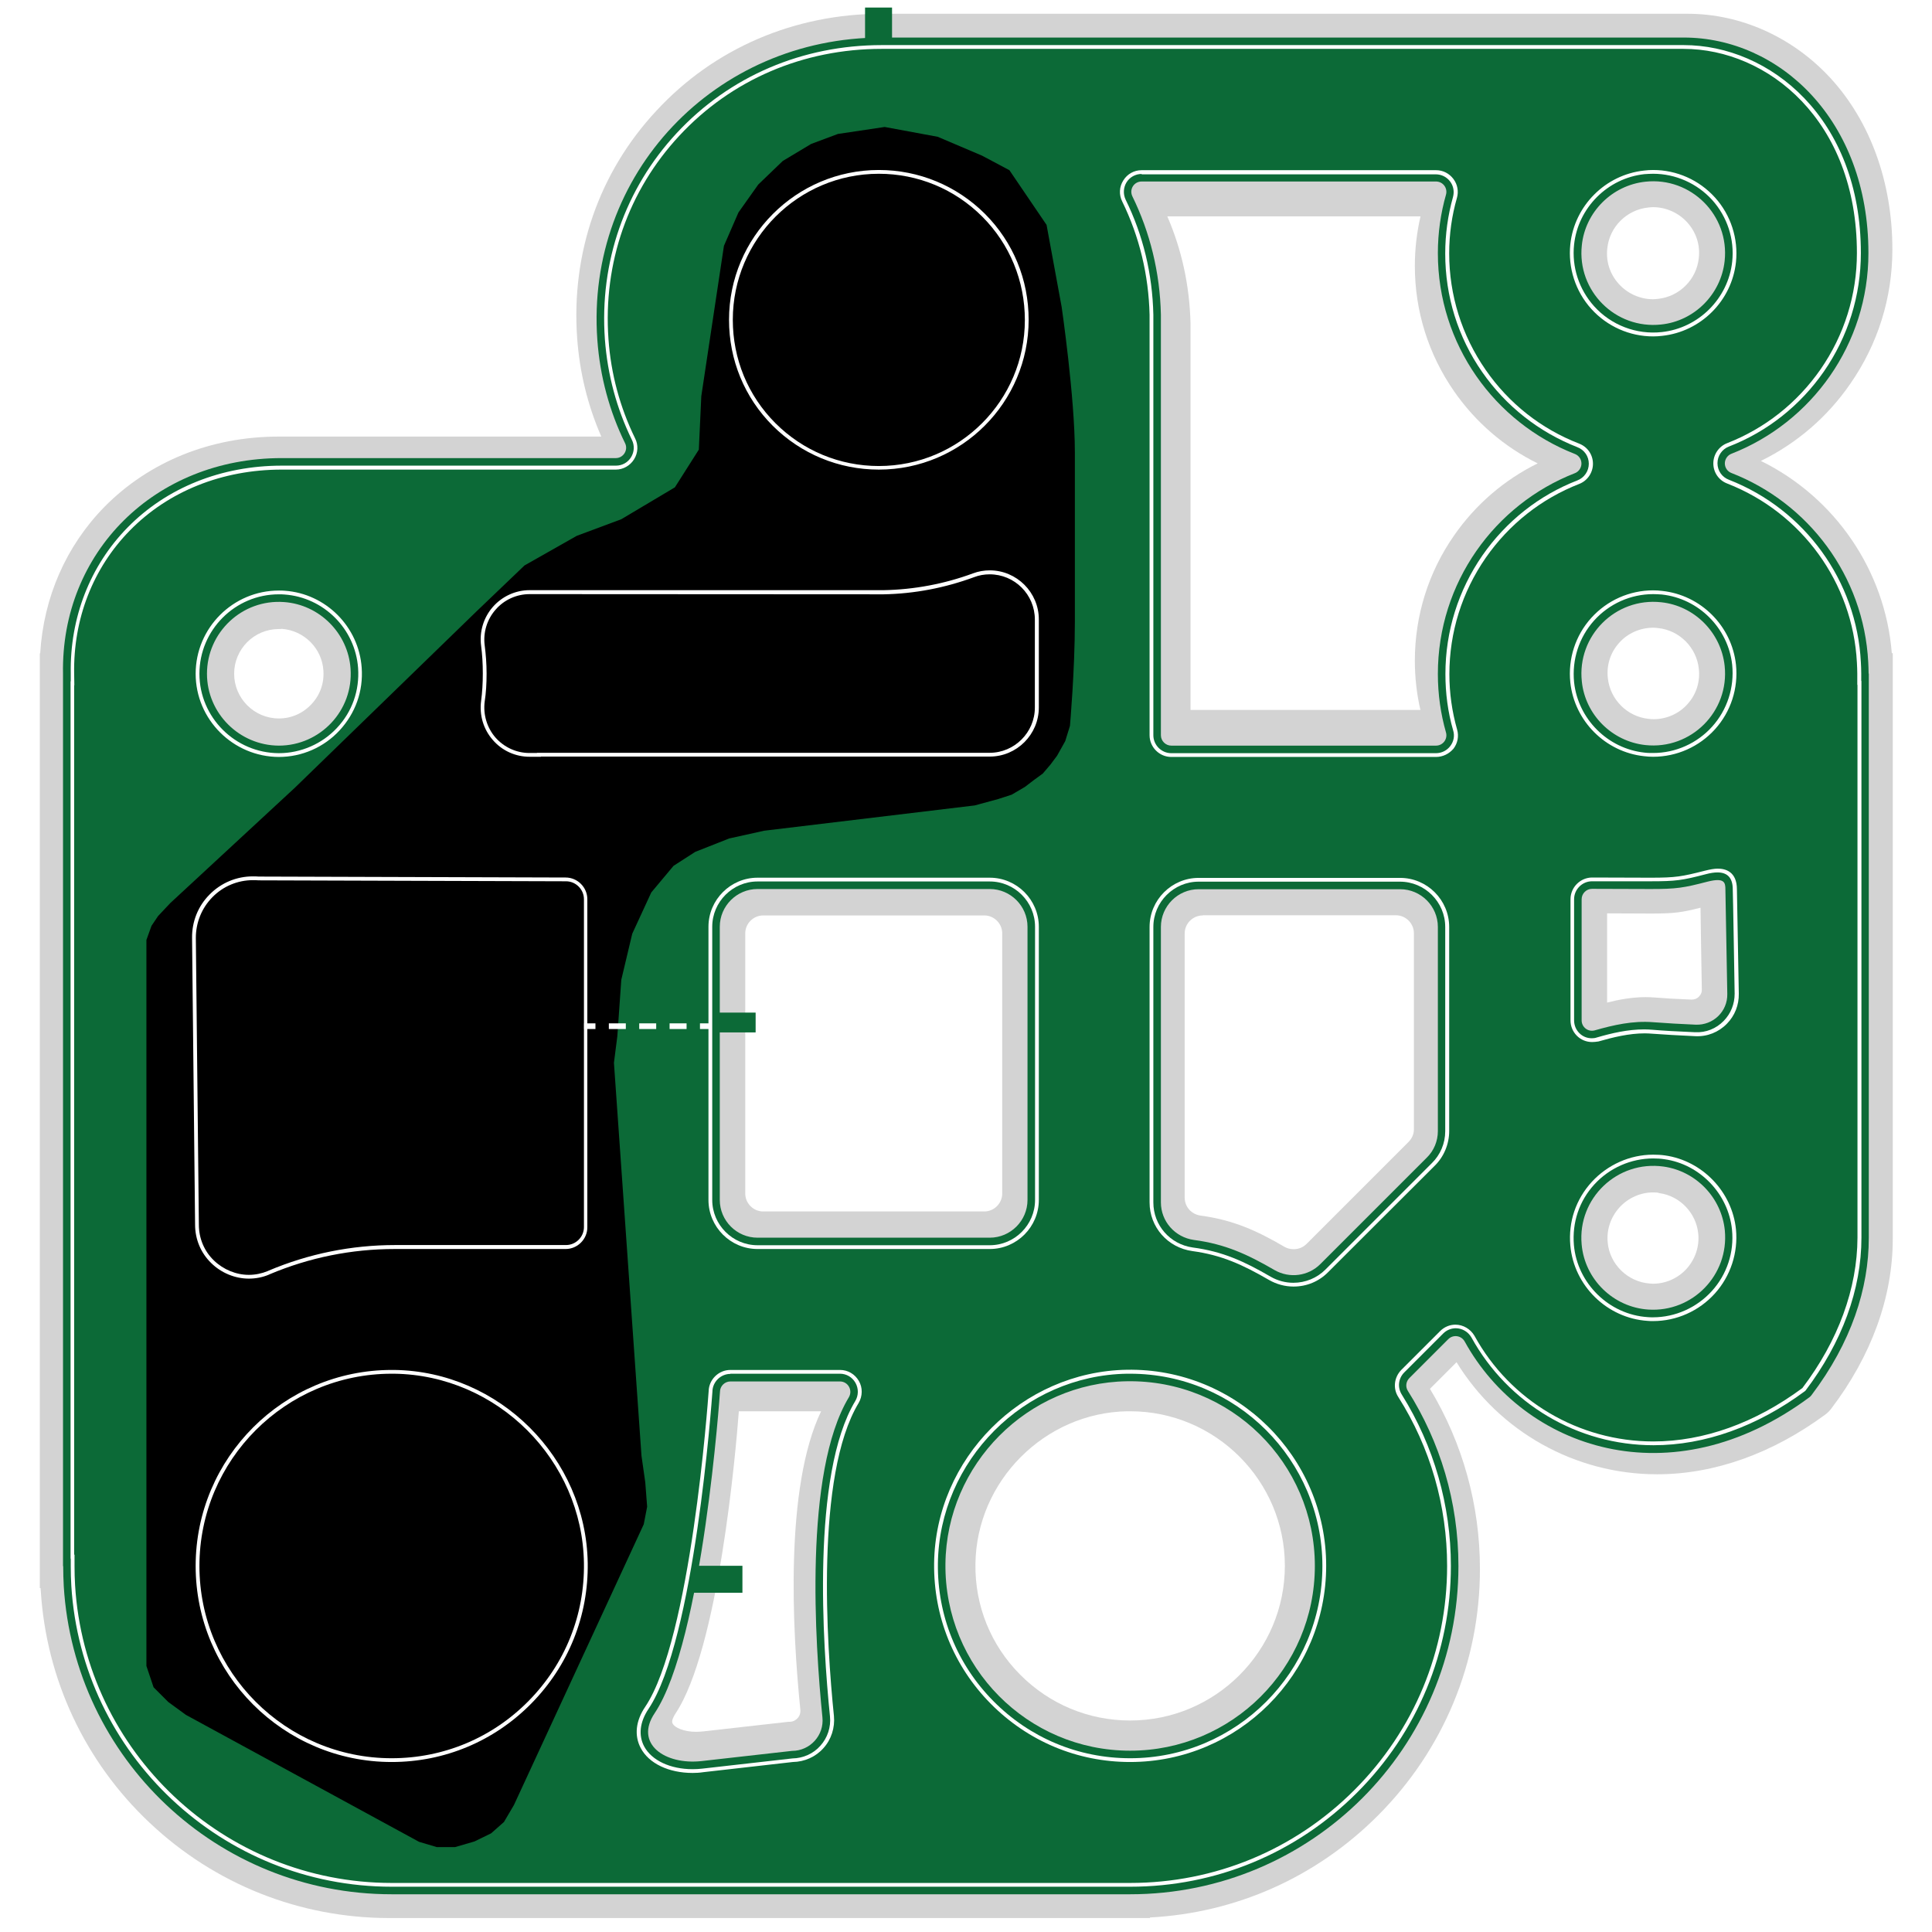
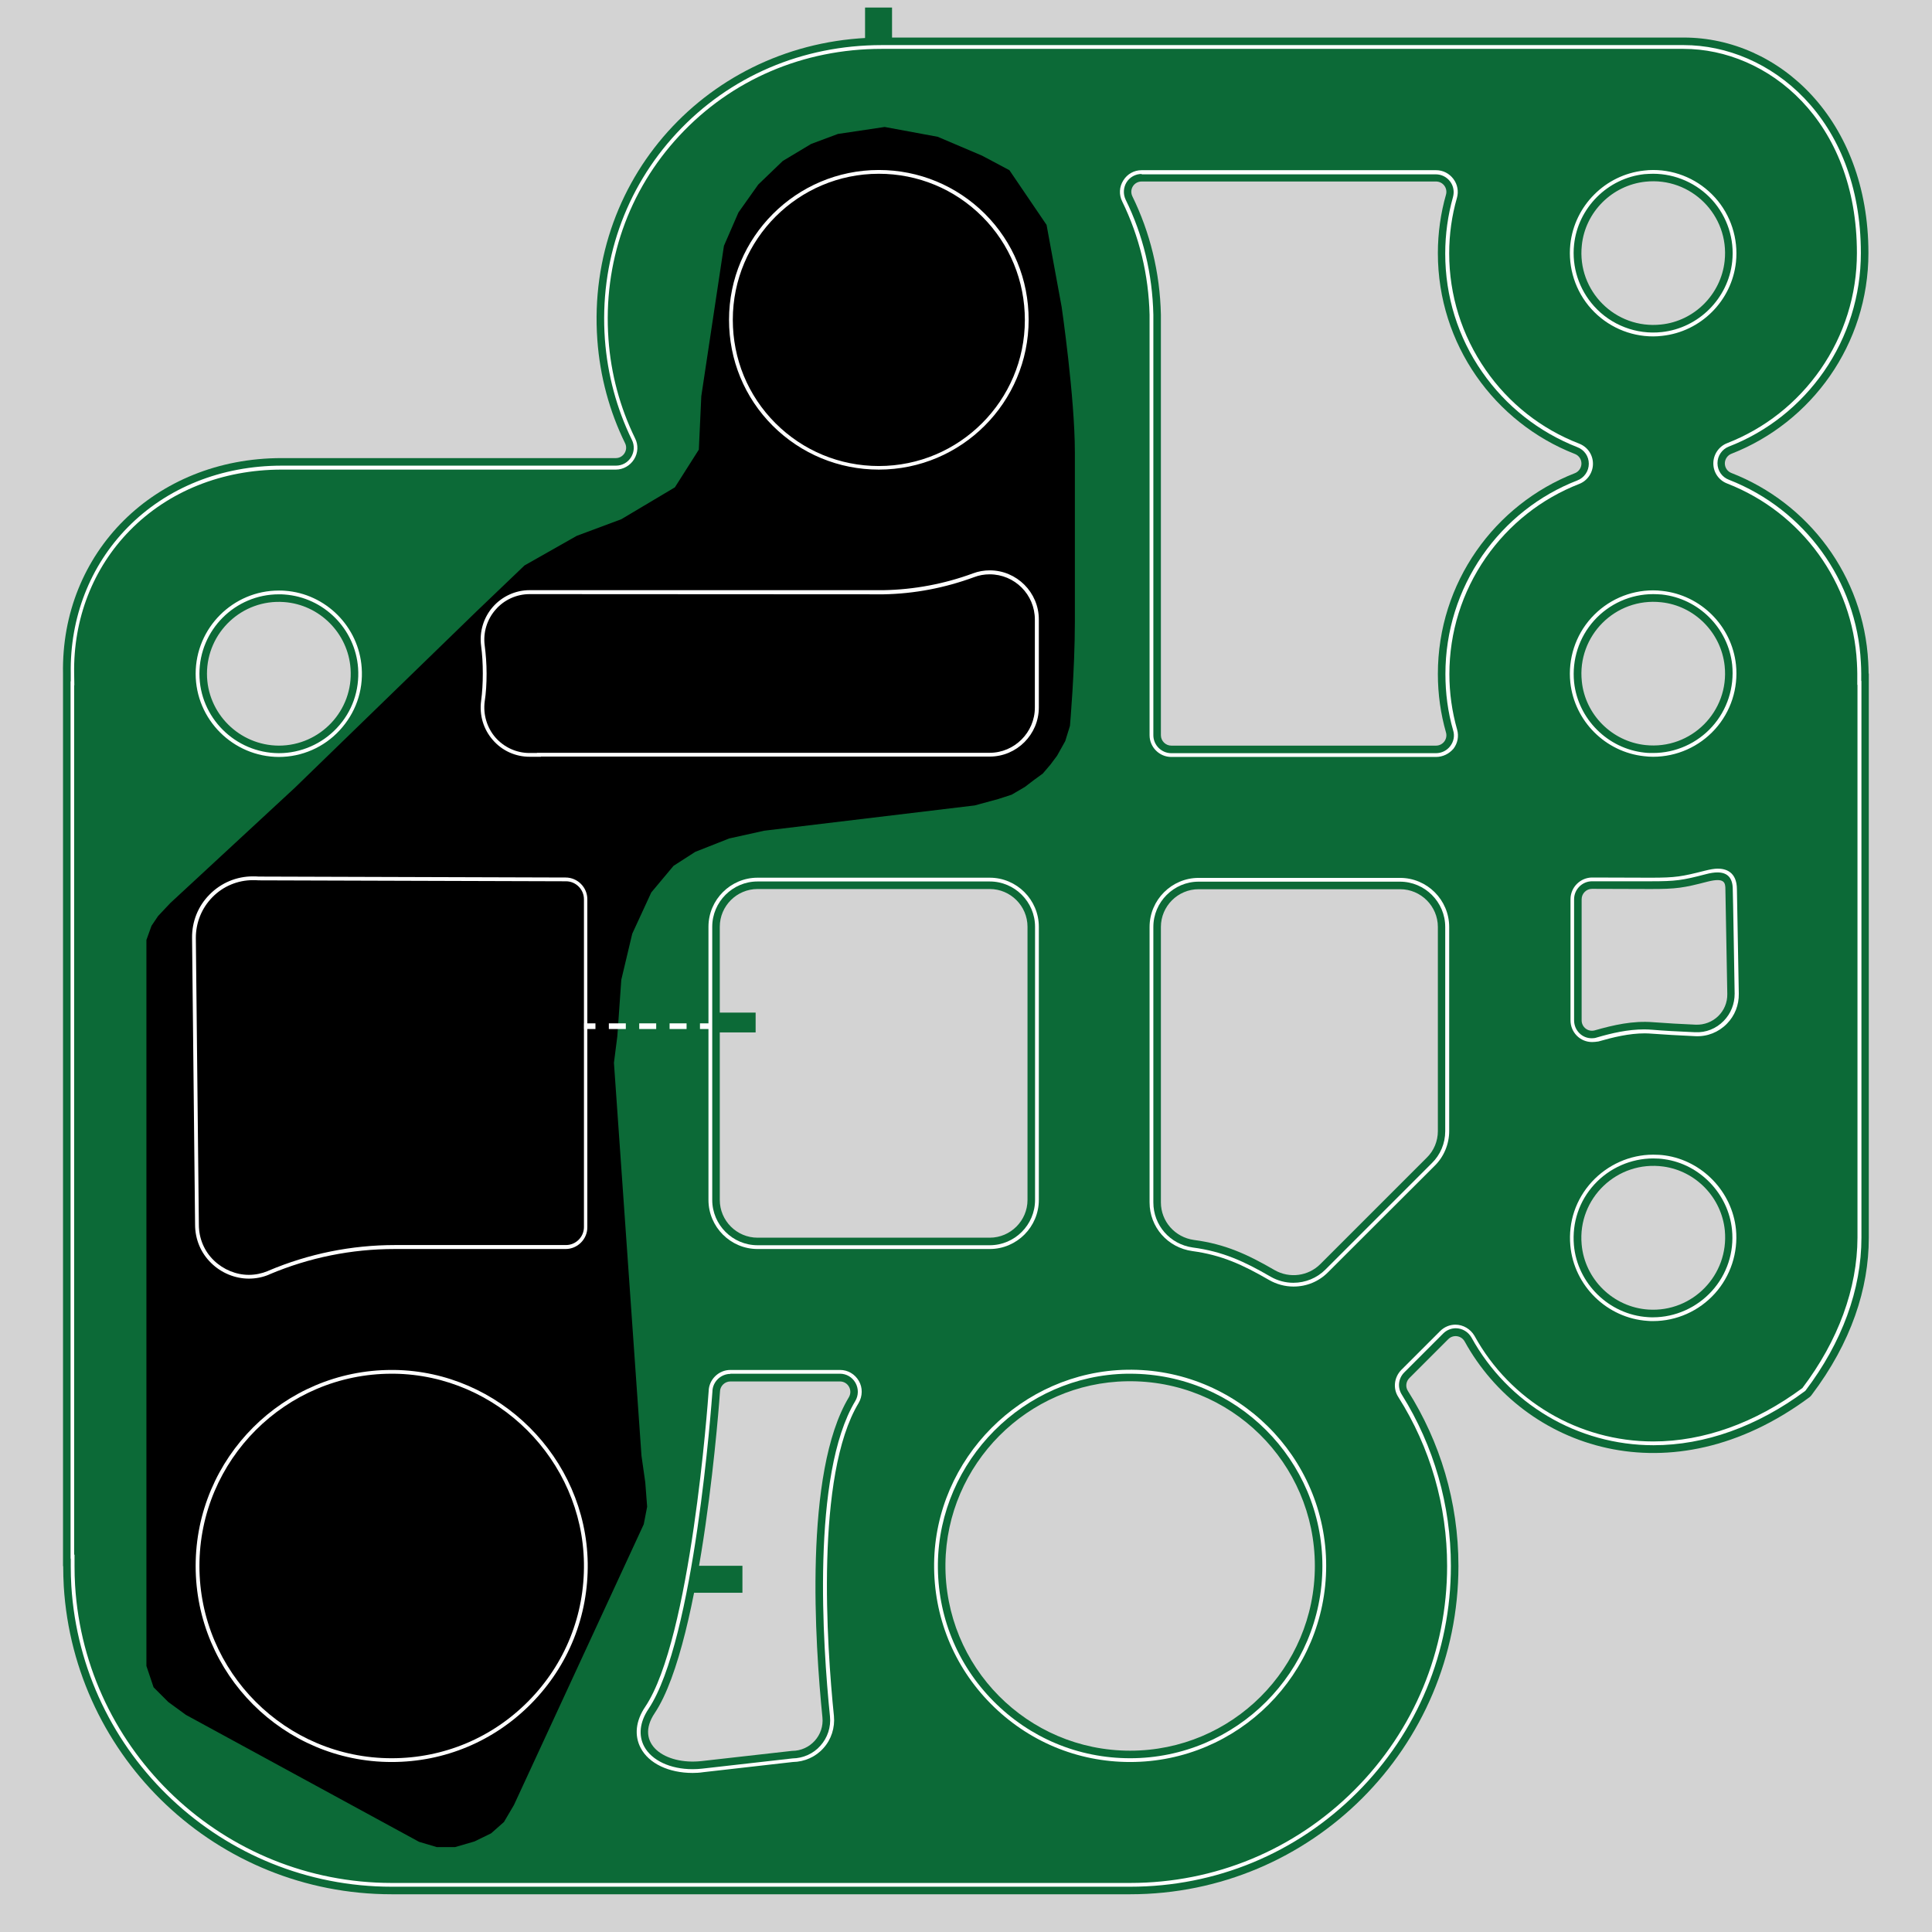
<svg xmlns="http://www.w3.org/2000/svg" version="1.1" id="SCENE_3" x="0px" y="0px" viewBox="0 0 1024 1024" style="enable-background:new 0 0 1024 1024;" xml:space="preserve">
  <style type="text/css">
		.st0 {
			fill: #D3D3D3;
		}

		.st1 {
			fill: #0C6A37;
		}

		.st2 {
			fill: #231F20;
			display: none;
		}

		.st3 {
			fill: #FFFFFF;
		}
	</style>
  <rect id="BACKGROUND_cobblestone" class="st0" width="1024" height="1024" />
-   <g id="OBSTACLES">
-     <path id="31_grass2" class="st3" d="M1024,1024H0V0h1024V1024z M599.4,1016.6h10.1v-0.3c45.6-2.4,88.1-21.3,120.7-53.9   c34.9-34.9,54.2-81.4,54.2-130.8c0-33.8-9.1-66.7-26.5-95.5l14.1-14.1c22.6,36.8,62.8,59.4,106.3,59.4l0,0   c30.4,0,61.1-11,89.2-31.7c1.2-0.9,2.2-1.9,3.1-3.1c21.3-28,32.6-59.1,32.6-89.9V346.2h-0.5c-3.5-43.8-30.1-82.6-69.4-101.9   c19-9.3,35.3-23.3,47.4-40.9c14.6-21,22.3-45.5,22.3-71.2c0-35.6-11.7-67.8-32.8-90.8c-19.9-21.6-47.4-34.1-75.7-34.1H467.4   c-46.2,0-88.8,18.2-119.5,51.4c-30.4,32.6-45.2,75.4-42,120.4c1.3,18.3,5.6,35.8,12.8,52.3H147.7c-35.9,0-68.6,13.2-92.3,37.2   c-20.4,20.8-32.3,48-34.1,77.7h-0.2v495.4h0.4c0,0.4,0,0.8,0.1,1.3c2.9,47,23.4,90.8,57.7,123.1c34.5,32.6,79.6,50.5,127,50.5   H599.4z" />
-     <path id="31_grass2" class="st3" d="M391.6,748c-1.6,21.2-10.7,126.1-33.7,160.4c-0.8,1.3-2.2,3.7-1.4,5.1   c1.1,2.2,5.9,4.4,12.5,4.4c1.1,0,2.2-0.1,3.5-0.2l45.3-5.1h0.6c2.2,0,3.7-1.2,4.3-1.9c0.7-0.7,1.7-2.2,1.5-4.5   c-4.3-42.7-8.3-117.9,11-158.2H391.6z" />
-     <path id="31_grass2" class="st3" d="M599,748c-0.5,0-0.9,0-1.4,0c-43.9,0.7-80.1,37-80.6,81   c-0.3,22.1,8.1,42.9,23.7,58.6s36.3,24.3,58.3,24.3c45.2,0,82-36.8,82-82C681,784.8,644.2,748,599,748z" />
-     <path id="31_grass2" class="st3" d="M207.6,748c-45.2,0-82,36.8-82,82s36.8,82,82,82c22.1,0,42.8-8.7,58.4-24.4   c15.5-15.8,23.9-36.7,23.6-58.8c-0.7-43.9-36.9-80.2-81-80.8C208.3,748,208,748,207.6,748z" />
-     <path id="31_grass2" class="st3" d="M876.2,632c-6.7,0-13.2,2.9-17.8,7.9c-4.6,5.1-6.9,11.6-6.3,18.5   c1,11.7,10.7,21.1,22.4,21.9c0.5,0,1.1,0.1,1.6,0.1c6.8,0,13.3-2.9,17.9-8c4.6-5.2,6.8-11.8,6.1-18.6c-1.1-10.9-9.7-19.9-20.5-21.4   C878.5,632,877.3,632,876.2,632z" />
-     <path id="31_grass2" class="st3" d="M637.5,485.2c-5.3,0-9.6,4.3-9.6,9.6v139.9c0,4.9,3.5,8.9,8.5,9.6   c17.2,2.3,29.8,8,44.5,16.6c1.4,0.8,3.1,1.2,4.8,1.2c2.6,0,5-1,6.8-2.8l54.1-54.1c1.7-1.7,2.8-4.1,2.8-6.6V494.7   c0-5.3-4.3-9.6-9.6-9.6H637.5z" />
-     <path id="31_grass2" class="st3" d="M137.8,485.2c-4.2,0-8.1,1.6-11,4.6c-2.9,2.9-4.5,6.8-4.5,11l1.5,144.3   c0,3.2,1.2,6.3,3.6,8.5c2.3,2.2,5.2,3.4,8.3,3.4c1.5,0,2.9-0.3,4.5-0.9l0.2-0.1c21.8-9.2,45.1-13.9,68.9-13.9h81.6V485.7L140,485.2   l-0.8-0.1C138.8,485.2,138.3,485.2,137.8,485.2z" />
-     <path id="31_grass2" class="st3" d="M404.5,485.2c-5.2,0-9.5,4.3-9.5,9.5v137.9c0,5.2,4.3,9.5,9.5,9.5h117.2   c5.2,0,9.5-4.3,9.5-9.5V494.7c0-5.2-4.3-9.5-9.5-9.5H404.5z" />
-     <path id="31_grass2" class="st3" d="M851.8,531.4c6.2-1.6,13.3-2.9,20.4-2.9c1.7,0,3.3,0.1,4.9,0.2   c4.8,0.4,11.2,0.8,19.3,1.1c0.1,0,0.3,0,0.3,0c1.4,0,2.8-0.5,3.8-1.6c1.1-1.1,1.6-2.4,1.5-3.9c0,0-0.7-40.4-0.7-43.2   c-9.7,2.5-14,3.1-26.2,3.1l-23.3-0.1L851.8,531.4L851.8,531.4z" />
-     <path id="31_grass2" class="st3" d="M147.8,333.4c-13.1,0-23.7,10.6-23.7,23.7c0,13,10.6,23.7,23.7,23.7   c6.6,0,12.8-2.7,17.3-7.6c4.6-4.9,6.8-11.2,6.3-17.9c-0.8-11.7-10.2-21.1-22-22C149,333.4,148.4,333.4,147.8,333.4z" />
-     <path id="31_grass2" class="st3" d="M752.9,376.5c-2-8.5-3-17.4-3-26.3c0-23.9,7.2-46.9,20.8-66.4   c11.4-16.4,26.5-29.4,44.3-38.2c-17.7-8.7-32.9-21.8-44.3-38.2c-13.6-19.6-20.8-42.5-20.8-66.4c0-8.9,1-17.7,3-26.3H618.7   c7.7,17.7,11.8,36.8,12.3,56.6v205H752.9L752.9,376.5z" />
-     <path id="31_grass2" class="st3" d="M876.2,332.7c-6.8,0-13.5,2.9-18,8c-4.7,5.2-6.8,11.9-6,18.8   c1.2,11.2,10.2,20.3,21.5,21.5c0.9,0.1,1.8,0.2,2.7,0.2c6.8,0,13.5-2.9,18-8c4.7-5.2,6.8-11.9,6-18.8   c-1.2-11.2-10.2-20.3-21.5-21.5C878,332.8,877.1,332.7,876.2,332.7z" />
-     <path id="31_grass2" class="st3" d="M301.2,332.7c-2.4,0-4.7,1-6.2,2.8c-1.6,1.8-2.3,4.2-2,6.7c0.6,4.4,0.9,9,0.9,13.9   c0,4.9-0.3,9.6-0.9,14c-0.3,2.4,0.4,4.7,2,6.6c1.3,1.6,3.2,2.5,5.1,2.7h1.1H504c4.6,0,8.3-3.7,8.3-8.3v-38.8c0-5-4.2-8.3-8.3-8.3   c-0.9,0-1.9,0.2-2.8,0.5c-14.1,5.2-28.8,8-43.7,8.2L301.2,332.7z" />
-     <path id="31_grass2" class="st3" d="M465.8,111.4c-31.8,0-57.7,25.8-57.7,57.7c0,15.5,6,29.9,16.8,40.9   c10.8,10.9,25.4,16.9,40.9,16.9c31.9,0,57.7-25.8,57.7-57.7c0-15.5-6-29.9-16.8-40.9C495.7,117.4,481.3,111.4,465.8,111.4v-9.1   V111.4z" />
-     <path id="31_grass2" class="st3" d="M876.2,109.8c-0.9,0-1.8,0.1-2.7,0.2c-11.3,1.2-20.4,10.2-21.6,21.6   c-0.8,7,1.4,13.7,6.1,18.9c4.6,5.1,11.3,8.1,18.1,8.1c0.9,0,1.8-0.1,2.7-0.2c11.3-1.2,20.4-10.2,21.6-21.6c0.8-7-1.4-13.7-6.1-18.9   C889.7,112.8,883,109.8,876.2,109.8z" />
-     <rect id="21" x="531.2" y="472.5" class="st2" width="122.5" height="27.8" />
-     <rect id="32" x="637.5" y="370.8" class="st2" width="22.8" height="129.5" />
-     <rect id="321" x="395.7" y="631.4" class="st2" width="22.8" height="118.3" />
-     <rect id="322" x="134.9" y="644" class="st2" width="22.8" height="154.4" />
-     <rect id="323" x="362.5" y="907" class="st2" width="22.8" height="110.9" />
-     <rect id="324" x="608.5" y="3.3" class="st2" width="22.8" height="111.5" />
-     <rect id="325" x="489.2" y="203.5" class="st2" width="22.8" height="125.2" />
-     <rect id="326" x="272.1" y="373.3" class="st2" width="22.8" height="115.4" />
-     <rect id="328" x="149.6" y="223.4" class="st2" width="22.8" height="115.4" />
-   </g>
  <g id="ROAD">
    <path id="TRACK_asphalt1" class="st1" d="M990.5,357h-0.1c0-2-0.1-4.1-0.2-6.1c-2.4-45.7-31.7-84.3-72.5-100.2c-2.1-0.8-3.5-2.8-3.5-5.1c0-2.2,1.4-4.3,3.5-5.1   c42.5-16.6,72.6-58,72.6-106.4c0-70.6-47.3-114.2-97.9-114.2h-424h-1c-88.3,0-157.1,72.2-150.8,160.2c1.4,19.5,6.5,38.1,14.7,54.8   c1.8,3.6-0.9,7.9-4.9,7.9H300H149.3c-67.5,0-117.1,50.1-115.9,114.3h0v473h0.1c0,3.5,0.1,7.1,0.3,10.7   C39.4,931.9,115,1004,207.6,1004l0,0H599v0c96.1,0,174-77.8,174-174c0-34.1-9.8-65.9-26.8-92.8c-1.4-2.2-1-5,0.8-6.8l20.6-20.6   c2.6-2.6,6.9-2,8.7,1.2c31.3,56.8,109.3,84,182.7,29.6c0.4-0.3,0.8-0.7,1.1-1.1c21.2-28,30.4-56.7,30.4-83.4h0V357z M914.5,471.5   c0,0.1,0.6,33.9,1,55.3c0.2,9.3-7.5,16.7-16.8,16.3c-7.4-0.3-15.8-0.8-22.4-1.3c-10.8-0.9-21.2,1.5-31,4.3c-3.5,1-7-1.6-7-5.3   v-64.2c0-3,2.5-5.5,5.5-5.5l31,0.1c13.8,0,17.5-0.6,30.2-3.9C914.1,465,914.5,467.8,914.5,471.5z M914.1,352.9   c2.6,24.2-17.8,44.6-42,42c-17.7-1.9-31.9-16.1-33.7-33.7c-2.6-24.2,17.8-44.6,42-42C898,321,912.2,335.2,914.1,352.9z M872.1,96.3   c24.2-2.6,44.6,17.8,42,42c-1.9,17.7-16.1,31.9-33.7,33.7c-24.2,2.6-44.6-17.8-42-42C840.2,112.4,854.4,98.2,872.1,96.3z    M465.8,96.1c40.6,0,73.4,32.8,73.4,73.4c0,40.3-33.1,73.4-73.4,73.4c-40.6,0-73.4-32.8-73.4-73.4   C392.4,129.2,425.5,96.1,465.8,96.1z M260.9,341.6c-1.6-12,7.7-22.7,19.8-22.7H300h168.5c17.3-0.3,33.9-3.6,49.3-9.3   c13-4.8,26.8,5,26.8,18.8V375c0,11-9,20-20,20H381.5h-76.1h-24.7v0.1c-12.1,0-21.4-10.7-19.8-22.7c0.7-5,1-10.2,1-15.4   C261.9,351.8,261.6,346.7,260.9,341.6z M419.8,928l-47.9,5.4c-19.5,2.2-35.8-9.2-24.9-25.4c25.6-38.3,34.6-170.3,34.6-170.3   c0-3,2.5-5.5,5.5-5.5h58.1c4.3,0,6.9,4.7,4.7,8.4c-24,39.8-17.9,130.9-14,169.6C436.9,919.7,429.4,928,419.8,928z M401.5,656   c-11,0-20-9-20-20V491.2c0-11,9-20,20-20h123.1c11,0,20,9,20,20V636c0,11-9,20-20,20H401.5z M299.9,471.1c3,0,5.5,2.5,5.5,5.5   v173.9c0,3-2.5,5.5-5.5,5.5h-90.5c-24.4,0-47.6,5-68.7,13.9c-0.1,0-0.2,0.1-0.3,0.1c-14.8,6.1-31-5-31-21l-1.6-152   c-0.2-15.6,13.3-27.9,28.8-26.4l0.3,0L299.9,471.1z M150.5,319.1c18.8,1.3,34,16.5,35.3,35.3c1.6,22.2-16.1,40.8-38,40.8   c-21-0.1-38.1-17.2-38.1-38.1C109.7,335.2,128.3,317.5,150.5,319.1z M109.7,830c0-54.5,44.5-98.6,99.2-97.9   c52.8,0.7,95.9,43.7,96.6,96.4c0.8,54.8-43.4,99.4-97.9,99.4C153.6,927.9,109.7,884.1,109.7,830z M599,927.9   c-54.4,0-98.5-44.4-97.9-99.1c0.6-52.7,43.5-95.9,96.2-96.7c54.8-0.9,99.6,43.2,99.6,97.9C696.9,884.1,653,927.9,599,927.9z    M762.1,599.5c0,5.3-2.1,10.4-5.9,14.1L699.8,670c-6.4,6.4-16.3,7.7-24.2,3.2c-14.3-8.3-26.1-13.8-42.8-16   c-10-1.4-17.5-9.8-17.5-19.9v-146c0-11,9-20,20-20h106.8c11,0,20,9,20,20V599.5z M834.7,250.8c-42.5,16.6-72.6,58-72.6,106.4   c0,10.8,1.5,21.2,4.3,31c1,3.5-1.6,7-5.3,7H620.8c-3,0-5.5-2.5-5.5-5.5V166.8c-0.5-22.5-5.8-43.7-15.1-62.7   c-1.8-3.7,0.8-7.9,4.9-7.9h156c3.7,0,6.3,3.5,5.3,7c-2.8,9.8-4.3,20.3-4.3,31c0,48.4,30.1,89.8,72.6,106.4c2.1,0.8,3.5,2.8,3.5,5.1   C838.2,247.9,836.8,250,834.7,250.8z M873.7,694.1c-18.6-1.2-33.8-16-35.4-34.6c-2.2-24.4,18.9-44.6,43.4-41.2   c17.2,2.4,30.8,16.5,32.5,33.9C916.4,675.8,897.1,695.6,873.7,694.1z" />
    <circle id="START" cx="365" cy="563" r="3.4" class="st1" />
    <g id="CHECK">
      <rect id="1" x="286" y="536.7" class="st1" width="114.5" height="10.5" />
      <rect id="2" x="458.5" y="4" class="st1" width="14.3" height="110.9" />
      <rect id="3" x="230.6" y="912" class="st1" width="11.4" height="85" />
      <rect id="4" x="278.6" y="829.9" class="st1" width="114.9" height="14.3" />
    </g>
  </g>
  <path id="drive" d="M325.4,563.3l1.8-14.1l2.1-29.9l5.8-24.4l10.1-21.9l11.8-14.1l11.5-7.4l18-7.1l18.5-4.1l111.6-13.4l12.5-3.4  l7.1-2.3l7-4.1l4.7-3.6l4.8-3.5l4.1-4.8l3.5-4.7l4.3-7.7l2.5-8.1c0,0,2.6-29.5,2.6-55.1c0-32.6,0-57.3,0-89.9c0-29-7-77-7-77  l-8-43.5L535,90.2l-14.5-7.7l-23.5-10l-28.1-5.2L444.1,71l-14.2,5.3l-15,9l-13,12.5l-10.5,14.8l-7.7,17.7l-12,79.7l-1.3,28.3  l-12.7,20l-28.4,16.9l-23.6,8.8L278,299.7l-25.5,24.4l-96.2,93.4l-66,61.1l-6.5,6.9l-3.5,5.2l-2.7,7.5c0,6.7,0,13.3,0,20  c0,7.1,0,14.2,0,21.3c0,12.3,0,24.6,0,37c0,16.1,0,32.2,0,48.2c0,18.1,0,36.2,0,54.4c0,18.8,0,37.5,0,56.3c0,17.7,0,35.3,0,53  c0,15.1,0,30.3,0,45.4c0,10.9,0,21.8,0,32.8c0,5.2,0,10.5,0,15.7c0,0.2,0,0.4,0,0.7l3.8,11.3l7.8,7.8l9.3,6.8l123.6,67.3l9.4,2.8  h9.7l10.3-3l8.8-4.3l6.8-6l5.3-9l68.8-148.8l1.8-9.3l-1-13l-2-14L325.4,563.3z" />
  <g id="layout_overview">
    <path class="st3" d="M594,1000H207.6c-89.7,0-164.3-70.1-169.8-159.5c-0.2-3.3-0.3-6.8-0.3-10.4l0-4h-0.1V361.1h0.1l0-4.1   c-0.5-29.6,10.2-57.1,30.1-77.4c20.8-21.2,49.8-32.8,81.8-32.8h177.1c3.3,0,6.3-1.7,8-4.5c1.7-2.8,1.9-6.2,0.4-9.2   c-8.1-16.6-12.9-34.5-14.3-53.3c-2.9-40.9,10.6-79.7,38.1-109.3c28-30.1,66.6-46.6,108.7-46.6h425c45.5,0,93.9,38.6,93.9,110.2   c0,22.6-6.8,44.3-19.6,62.8c-12.6,18.1-30,31.9-50.4,39.8c-3.6,1.4-6,4.9-6,8.8c0,4,2.4,7.4,6.1,8.8c40.2,15.7,67.7,53.6,69.9,96.7   c0.1,1.9,0.2,3.9,0.2,5.9l0,4h0.1v295.1c0,27.5-10.3,55.5-29.6,81c-0.1,0.1-0.2,0.2-0.3,0.3c-25.4,18.8-53.1,28.7-80.3,28.7   c-40.2,0-77.1-21.9-96.5-57.1c-1.7-3-4.9-4.9-8.3-4.9c-2.5,0-4.9,1-6.7,2.8l-20.6,20.6c-3.2,3.2-3.7,8-1.3,11.8   C760,766.4,769,797.8,769,830c0,45.4-17.7,88.1-49.8,120.2c-32.1,32.1-74.8,49.8-120.2,49.8L594,1000z M39.4,824h0.1l0,6   c0,3.5,0.1,7,0.3,10.3C45.2,928.7,118.9,998,207.6,998H593l6,0c44.9,0,87.1-17.5,118.8-49.2C749.5,917.1,767,874.9,767,830   c0-31.8-8.9-62.8-25.9-89.6c-2.9-4.5-2.2-10.4,1.6-14.3l20.6-20.6c2.2-2.2,5.1-3.4,8.1-3.4c4.1,0,8,2.3,10.1,5.9   c19,34.6,55.4,56,94.8,56c26.7,0,54-9.8,79-28.3c19-25.1,29.1-52.7,29.2-79.7V363h-0.1l0-6c0-1.9-0.1-3.9-0.2-5.8   c-2.2-42.3-29.2-79.5-68.7-94.9c-4.5-1.7-7.4-5.9-7.4-10.7c0-4.7,2.9-9,7.3-10.7c20-7.8,37.1-21.3,49.5-39.1   c12.6-18.2,19.3-39.5,19.3-61.7c0-70.3-47.3-108.2-91.9-108.2h-425c-41.5,0-79.6,16.3-107.2,46c-27.1,29.1-40.5,67.4-37.6,107.8   c1.3,18.5,6.1,36.2,14.1,52.6c1.8,3.5,1.6,7.7-0.5,11.1c-2.1,3.4-5.8,5.5-9.7,5.5H149.3c-31.4,0-60,11.4-80.4,32.2   c-19.6,19.9-30.1,46.9-29.6,76l0.1,6.1h-0.1V824z" />
    <path class="st3" d="M367.1,939.7c-12.6,0-23.2-5-27.5-13.2c-3.5-6.6-2.7-14.4,2.4-21.9c24.1-35.9,33.2-161.5,33.6-167.2   c0.1-6.2,5.3-11.3,11.5-11.3h58.1c4.2,0,7.9,2.2,10,5.8c2.1,3.6,2,8.1-0.1,11.7c-23.1,38.3-16.9,128.8-13.1,165.9   c0.6,6.2-1.4,12.5-5.6,17.1c-4.1,4.6-10,7.2-16.2,7.3l-47.5,5.4C370.8,939.6,368.9,939.7,367.1,939.7z M387.1,728.2   c-5.1,0-9.4,4.2-9.5,9.3l0,0.1c-0.4,5.4-9.5,131.8-33.9,168.2c-4.6,6.9-5.4,13.9-2.3,19.8c4,7.5,13.9,12.1,25.7,12.1   c1.7,0,3.5-0.1,5.2-0.3L420,932c5.7-0.1,11.1-2.5,14.8-6.7c3.8-4.2,5.7-9.9,5.1-15.6c-3.8-37.3-10-128.2,13.4-167.1   c1.8-3,1.8-6.7,0.1-9.7c-1.7-3-4.8-4.8-8.2-4.8H387.1z" />
    <path class="st3" d="M599,933.9c-28,0-54.2-11-73.9-30.9c-19.7-19.9-30.3-46.3-30-74.3c0.6-55.7,46.5-101.7,102.1-102.7   c58.1-1,105.7,46,105.7,103.9C702.9,887.3,656.3,933.9,599,933.9z M599,728.1c-0.6,0-1.2,0-1.7,0c-54.6,0.9-99.5,46.1-100.2,100.7   c-0.3,27.4,10.1,53.3,29.4,72.8c19.3,19.5,45,30.3,72.5,30.3c56.2,0,101.9-45.7,101.9-101.9C700.9,773.8,655.2,728.1,599,728.1z" />
    <path class="st3" d="M207.6,933.9c-57.3,0-103.9-46.6-103.9-103.9s46.6-103.9,103.9-103.9c0.4,0,0.9,0,1.3,0   c55.7,0.7,101.7,46.6,102.6,102.3c0.4,28.1-10.2,54.5-29.9,74.5C261.9,922.9,235.6,933.9,207.6,933.9z M207.6,728.1   c-56.2,0-101.9,45.7-101.9,101.9s45.7,101.9,101.9,101.9c27.5,0,53.3-10.8,72.6-30.4c19.3-19.6,29.7-45.5,29.3-73   c-0.8-54.7-45.9-99.7-100.6-100.4C208.5,728.1,208,728.1,207.6,728.1z" />
    <path class="st3" d="M876.2,700.2c-1,0-1.9,0-2.9-0.1c-21.5-1.4-39.1-18.6-41-40c-1.1-12.5,2.9-24.4,11.4-33.7   c8.4-9.1,20.2-14.4,32.5-14.4c2.1,0,4.2,0.1,6.3,0.4c19.8,2.8,35.6,19.3,37.6,39.2c1.2,12.4-2.9,24.8-11.2,34   C900.5,694.9,888.6,700.2,876.2,700.2z M876.2,614c-11.7,0-23.1,5-31.1,13.7c-8.1,8.8-11.9,20.3-10.9,32.2   c1.8,20.4,18.7,36.9,39.1,38.2c0.9,0.1,1.9,0.1,2.8,0.1c11.8,0,23.2-5.1,31.2-13.9c8-8.8,11.9-20.6,10.7-32.5   c-1.9-19-17-34.8-35.9-37.4C880.2,614.1,878.2,614,876.2,614z" />
    <path class="st3" d="M685.6,681.9c-4.5,0-9-1.2-13-3.5c-14-8.1-25.1-13.2-40.6-15.3c-13.1-1.8-22.7-12.7-22.7-25.8v-146   c0-14.3,11.7-26,26-26h106.8c14.3,0,26,11.7,26,26v108.2c0,6.9-2.8,13.6-7.7,18.4L704,674.2C699.1,679.2,692.6,681.9,685.6,681.9z    M635.3,467.3c-13.2,0-24,10.8-24,24v146c0,12.1,8.8,22.2,20.9,23.9c15.8,2.1,27.2,7.3,41.3,15.5c3.7,2.1,7.8,3.2,12,3.2   c6.4,0,12.5-2.5,17-7l56.4-56.4c4.5-4.4,7.1-10.5,7.1-16.9V491.3c0-13.2-10.8-24-24-24H635.3z" />
    <path class="st3" d="M131.9,677.7c-7.3,0-14.6-3-19.9-8.2c-5.6-5.4-8.6-12.7-8.6-20.4l-1.6-152c-0.1-8.7,3.2-16.9,9.3-23   c6.1-6.2,14.3-9.6,22.9-9.6c1,0,2.1,0,3.1,0.1l162.7,0.5c6.3,0,11.5,5.2,11.5,11.5v173.9c0,6.3-5.2,11.5-11.5,11.5h-90.5   c-23,0-45.3,4.5-66.4,13.4l-0.4,0.2C139.2,677,135.5,677.7,131.9,677.7z M134.1,466.5c-8.1,0-15.8,3.2-21.5,9   c-5.7,5.8-8.8,13.5-8.8,21.6l1.6,152c0,7.2,2.8,14,8,19c5,4.8,11.7,7.6,18.5,7.6c3.4,0,6.8-0.7,10-2l0.4-0.2   c21.3-9,43.9-13.6,67.2-13.6h90.5c5.2,0,9.5-4.3,9.5-9.5V476.6c0-5.2-4.3-9.5-9.5-9.5l-162.8-0.5l-0.1,0   C136,466.5,135,466.5,134.1,466.5z" />
    <path class="st3" d="M524.6,662H401.5c-14.3,0-26-11.7-26-26V491.2c0-14.3,11.7-26,26-26h123.1c14.3,0,26,11.7,26,26V636   C550.6,650.3,538.9,662,524.6,662z M401.5,467.2c-13.2,0-24,10.8-24,24V636c0,13.2,10.8,24,24,24h123.1c13.2,0,24-10.8,24-24V491.2   c0-13.2-10.8-24-24-24H401.5z" />
    <path class="st3" d="M843.8,552.3c-3,0-5.9-1.2-8-3.3c-2.2-2.2-3.4-5.1-3.4-8.2v-64.2c0-6.3,5.2-11.5,11.5-11.5h0l31,0.1   c13.3,0,16.5-0.6,28.7-3.7c2.8-0.7,5-1.1,6.9-1.1c3.8,0,10.1,1.4,10.1,11c0,0.3,1,55.3,1,55.3c0.1,6-2.1,11.6-6.3,15.9   c-4.4,4.5-10.4,6.9-16.7,6.6c-9.3-0.4-16.9-0.9-22.6-1.3c-1.4-0.1-2.8-0.2-4.2-0.2c-8.5,0-16.9,2.1-24.6,4.3   C845.9,552.2,844.8,552.3,843.8,552.3z M843.8,467.1c-5.2,0-9.5,4.3-9.5,9.5v64.2c0,2.6,1,5,2.8,6.8c1.8,1.8,4.1,2.7,6.6,2.7   c0.9,0,1.8-0.1,2.6-0.4c7.9-2.3,16.4-4.3,25.2-4.3c1.5,0,3,0.1,4.4,0.2c5.7,0.5,13.2,0.9,22.5,1.3c5.8,0.3,11.2-1.9,15.2-6   c3.8-3.9,5.8-9,5.8-14.4c0,0-0.9-55-1-55.3c0-6-2.7-9-8.1-9c-1.7,0-3.8,0.3-6.4,1c-12.3,3.2-15.6,3.7-29.2,3.7L843.8,467.1z" />
    <path class="st3" d="M761.1,401.2H620.8c-6.3,0-11.5-5.2-11.5-11.5V166.9c-0.5-21.2-5.4-41.5-14.5-60.1c-1.8-3.6-1.6-7.8,0.6-11.2   c2.1-3.4,5.7-5.4,9.7-5.4h156c3.7,0,7,1.7,9.2,4.6c2.2,2.9,2.9,6.6,1.9,10.1c-2.7,9.4-4.1,19.3-4.1,29.4c0,22.2,6.7,43.5,19.3,61.7   c12.3,17.8,29.4,31.3,49.5,39.1c4.5,1.7,7.4,5.9,7.4,10.7c0,4.7-2.9,9-7.3,10.7c-20,7.8-37.1,21.3-49.5,39.1   c-12.6,18.2-19.3,39.5-19.3,61.7c0,10,1.4,19.9,4.1,29.4c1,3.5,0.3,7.2-1.9,10.1C768.1,399.5,764.8,401.2,761.1,401.2z M605.1,92.2   c-3.3,0-6.3,1.7-8,4.4c-1.7,2.8-1.9,6.2-0.5,9.2c9.3,18.9,14.2,39.4,14.7,61v222.9c0,5.2,4.3,9.5,9.5,9.5h140.3   c3,0,5.8-1.4,7.6-3.8c1.8-2.4,2.4-5.4,1.5-8.3c-2.8-9.6-4.1-19.7-4.1-29.9c0-22.6,6.8-44.3,19.6-62.8c12.6-18.1,30-31.9,50.4-39.8   c3.6-1.4,6-4.9,6-8.8c0-4-2.4-7.4-6.1-8.8c-20.4-8-37.8-21.7-50.4-39.8c-12.9-18.5-19.6-40.2-19.6-62.8c0-10.2,1.4-20.3,4.1-29.9   c0.8-2.9,0.3-5.9-1.5-8.3s-4.6-3.8-7.6-3.8H605.1z" />
    <path class="st3" d="M147.8,401.2c-24.3-0.1-44.1-19.9-44.1-44.1c0-24.3,19.8-44.1,44.1-44.1c1,0,2.1,0,3.1,0.1   c21.8,1.5,39.3,19.1,40.8,40.8c0.9,12.4-3.3,24.1-11.7,33.2C171.7,396.1,160,401.2,147.8,401.2z M147.8,315   c-23.2,0-42.1,18.9-42.1,42.1c0,23.1,18.9,42,42.1,42.1c11.6,0,22.9-4.9,30.8-13.4c8.1-8.6,12-19.9,11.2-31.7   c-1.5-20.8-18.2-37.5-39-39C149.8,315,148.8,315,147.8,315z" />
    <path class="st3" d="M876.2,401.1c-1.6,0-3.2-0.1-4.8-0.3c-20.5-2.2-36.9-18.6-39.1-39.1c-1.3-12.5,2.7-24.9,11.1-34.2   c8.4-9.3,20.3-14.6,32.8-14.6c1.6,0,3.2,0.1,4.8,0.3c20.5,2.2,36.9,18.6,39.1,39.1c1.3,12.5-2.7,24.9-11.1,34.2   C900.6,395.8,888.7,401.1,876.2,401.1z M876.2,314.9c-11.9,0-23.3,5.1-31.3,14c-8,8.9-11.8,20.8-10.6,32.7   c2.1,19.5,17.8,35.2,37.3,37.3c1.5,0.2,3.1,0.2,4.6,0.2c11.9,0,23.3-5.1,31.3-14c8-8.9,11.8-20.8,10.6-32.7   c-2.1-19.5-17.8-35.2-37.3-37.3C879.2,315,877.7,314.9,876.2,314.9z" />
    <path class="st3" d="M286.7,401.1h-6c-7.5,0-14.6-3.2-19.5-8.9c-5-5.7-7.2-13.2-6.2-20.7c0.6-4.5,0.9-9.4,0.9-14.6   c0-5.2-0.3-10-0.9-14.6c-1-7.5,1.3-15,6.2-20.6c4.9-5.6,12-8.9,19.5-8.9l187.7,0c16.1-0.3,32.1-3.3,47.3-8.9   c2.9-1.1,5.9-1.6,8.9-1.6c14.3,0,26,11.7,26,26V375c0,14.3-11.7,26-26,26H286.7V401.1z M280.7,314.9c-6.9,0-13.5,3-18,8.2   c-4.6,5.2-6.7,12.2-5.8,19c0.6,4.7,1,9.6,1,14.9c0,5.3-0.3,10.3-1,14.8c-0.9,6.9,1.2,13.9,5.7,19.1c4.6,5.2,11.1,8.2,18,8.2h4V399   h239.9c13.2,0,24-10.8,24-24v-46.6c0-13.3-10.7-24-24-24c-2.8,0-5.6,0.5-8.2,1.5c-15.5,5.7-31.6,8.8-48,9.1L280.7,314.9z" />
    <path class="st3" d="M465.8,248.9c-21.2,0-41.2-8.3-56.2-23.2c-15-15-23.2-34.9-23.2-56.2c0-43.8,35.6-79.4,79.4-79.4h0   c21.2,0,41.2,8.3,56.2,23.2c15,15,23.2,34.9,23.2,56.2C545.2,213.3,509.6,248.9,465.8,248.9z M465.8,91.1l0,1   c-42.7,0-77.4,34.7-77.4,77.4c0,20.7,8,40.2,22.6,54.8c14.6,14.6,34.1,22.7,54.8,22.7c42.7,0,77.4-34.7,77.4-77.4   c0-20.7-8-40.2-22.6-54.8c-14.6-14.6-34.1-22.7-54.8-22.7L465.8,91.1z" />
    <path class="st3" d="M876.2,178.3c-12.5,0-24.4-5.3-32.8-14.6c-8.4-9.3-12.4-21.8-11.1-34.2c2.2-20.5,18.6-36.9,39.1-39.1   c1.6-0.2,3.2-0.3,4.8-0.3c12.5,0,24.4,5.3,32.8,14.6c8.4,9.3,12.4,21.8,11.1,34.2c-2.2,20.5-18.6,36.9-39.1,39.1   C879.4,178.2,877.8,178.3,876.2,178.3z M876.2,92.1c-1.5,0-3,0.1-4.6,0.2c-19.5,2.1-35.2,17.8-37.3,37.3   c-1.3,11.9,2.6,23.8,10.6,32.7c9,10,22.4,15.2,35.9,13.7c19.5-2.1,35.2-17.8,37.3-37.3c1.3-11.9-2.6-23.8-10.6-32.7   C899.5,97.2,888.1,92.1,876.2,92.1z" />
    <rect x="371" y="542.4" class="st3" width="6" height="3" />
    <path class="st3" d="M363.9,545.4h-9v-3h9V545.4z M347.8,545.4h-9v-3h9V545.4z M331.7,545.4h-9v-3h9V545.4z" />
    <rect x="309.6" y="542.4" class="st3" width="6" height="3" />
  </g>
</svg>
